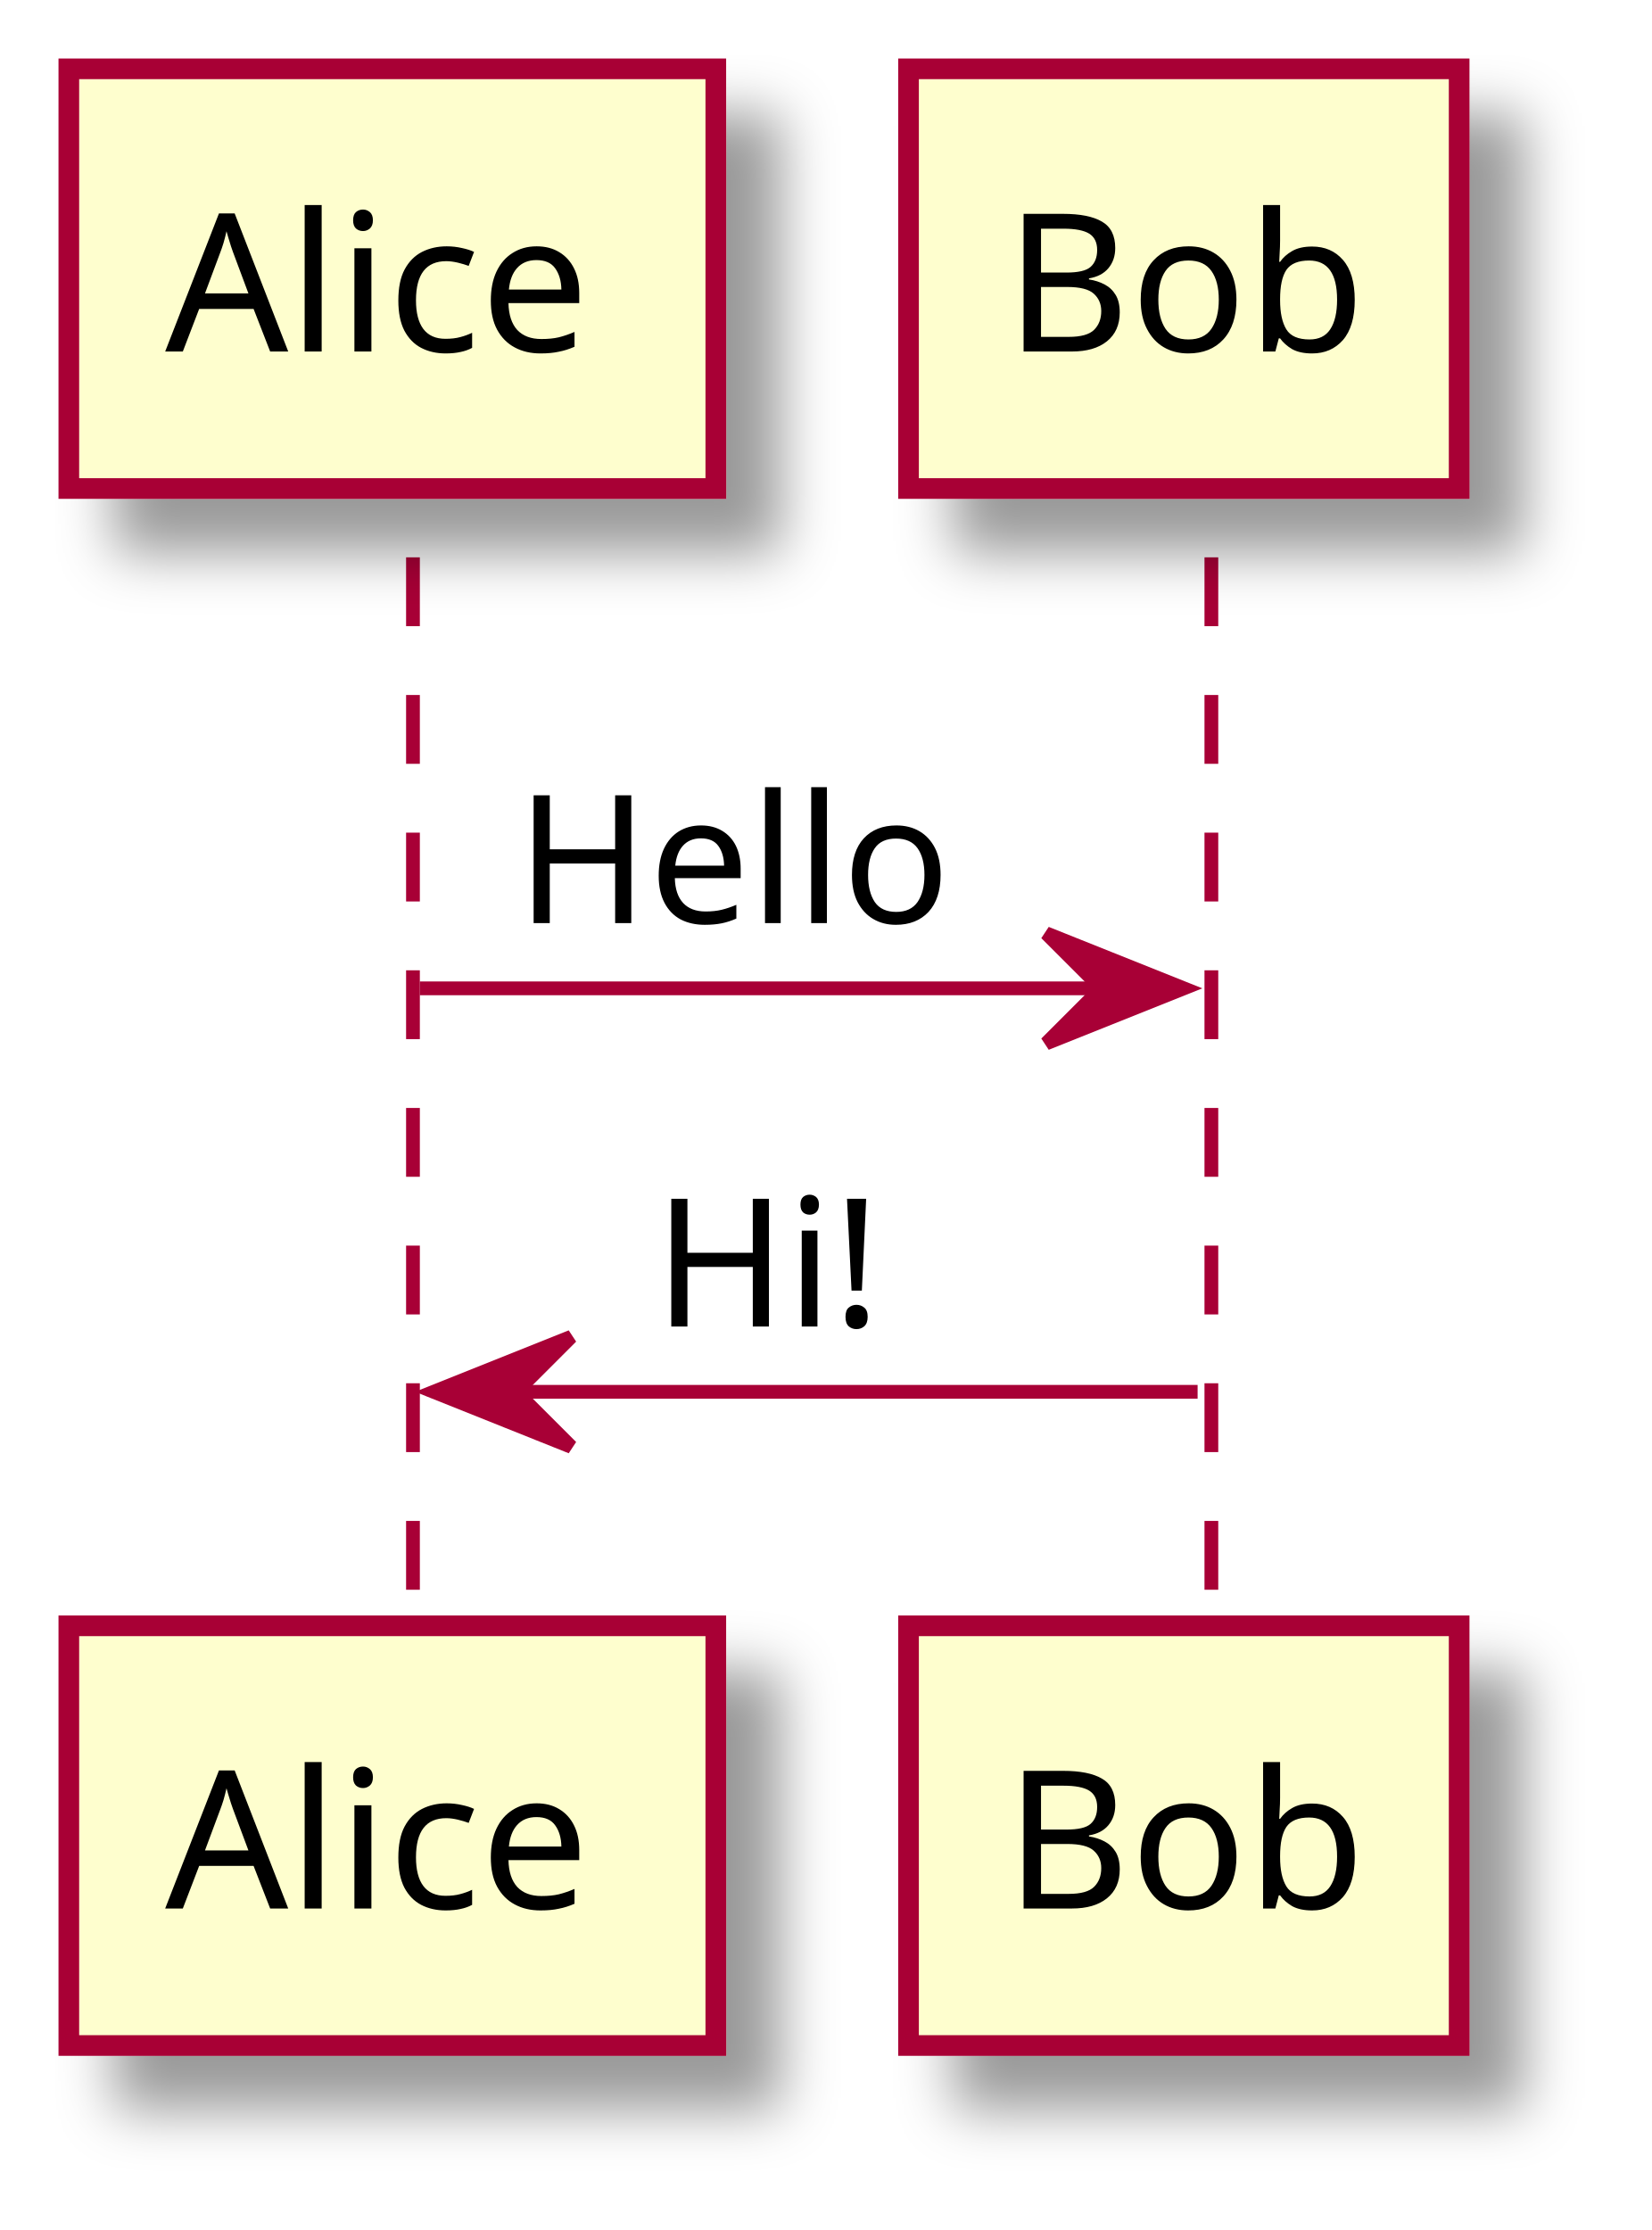
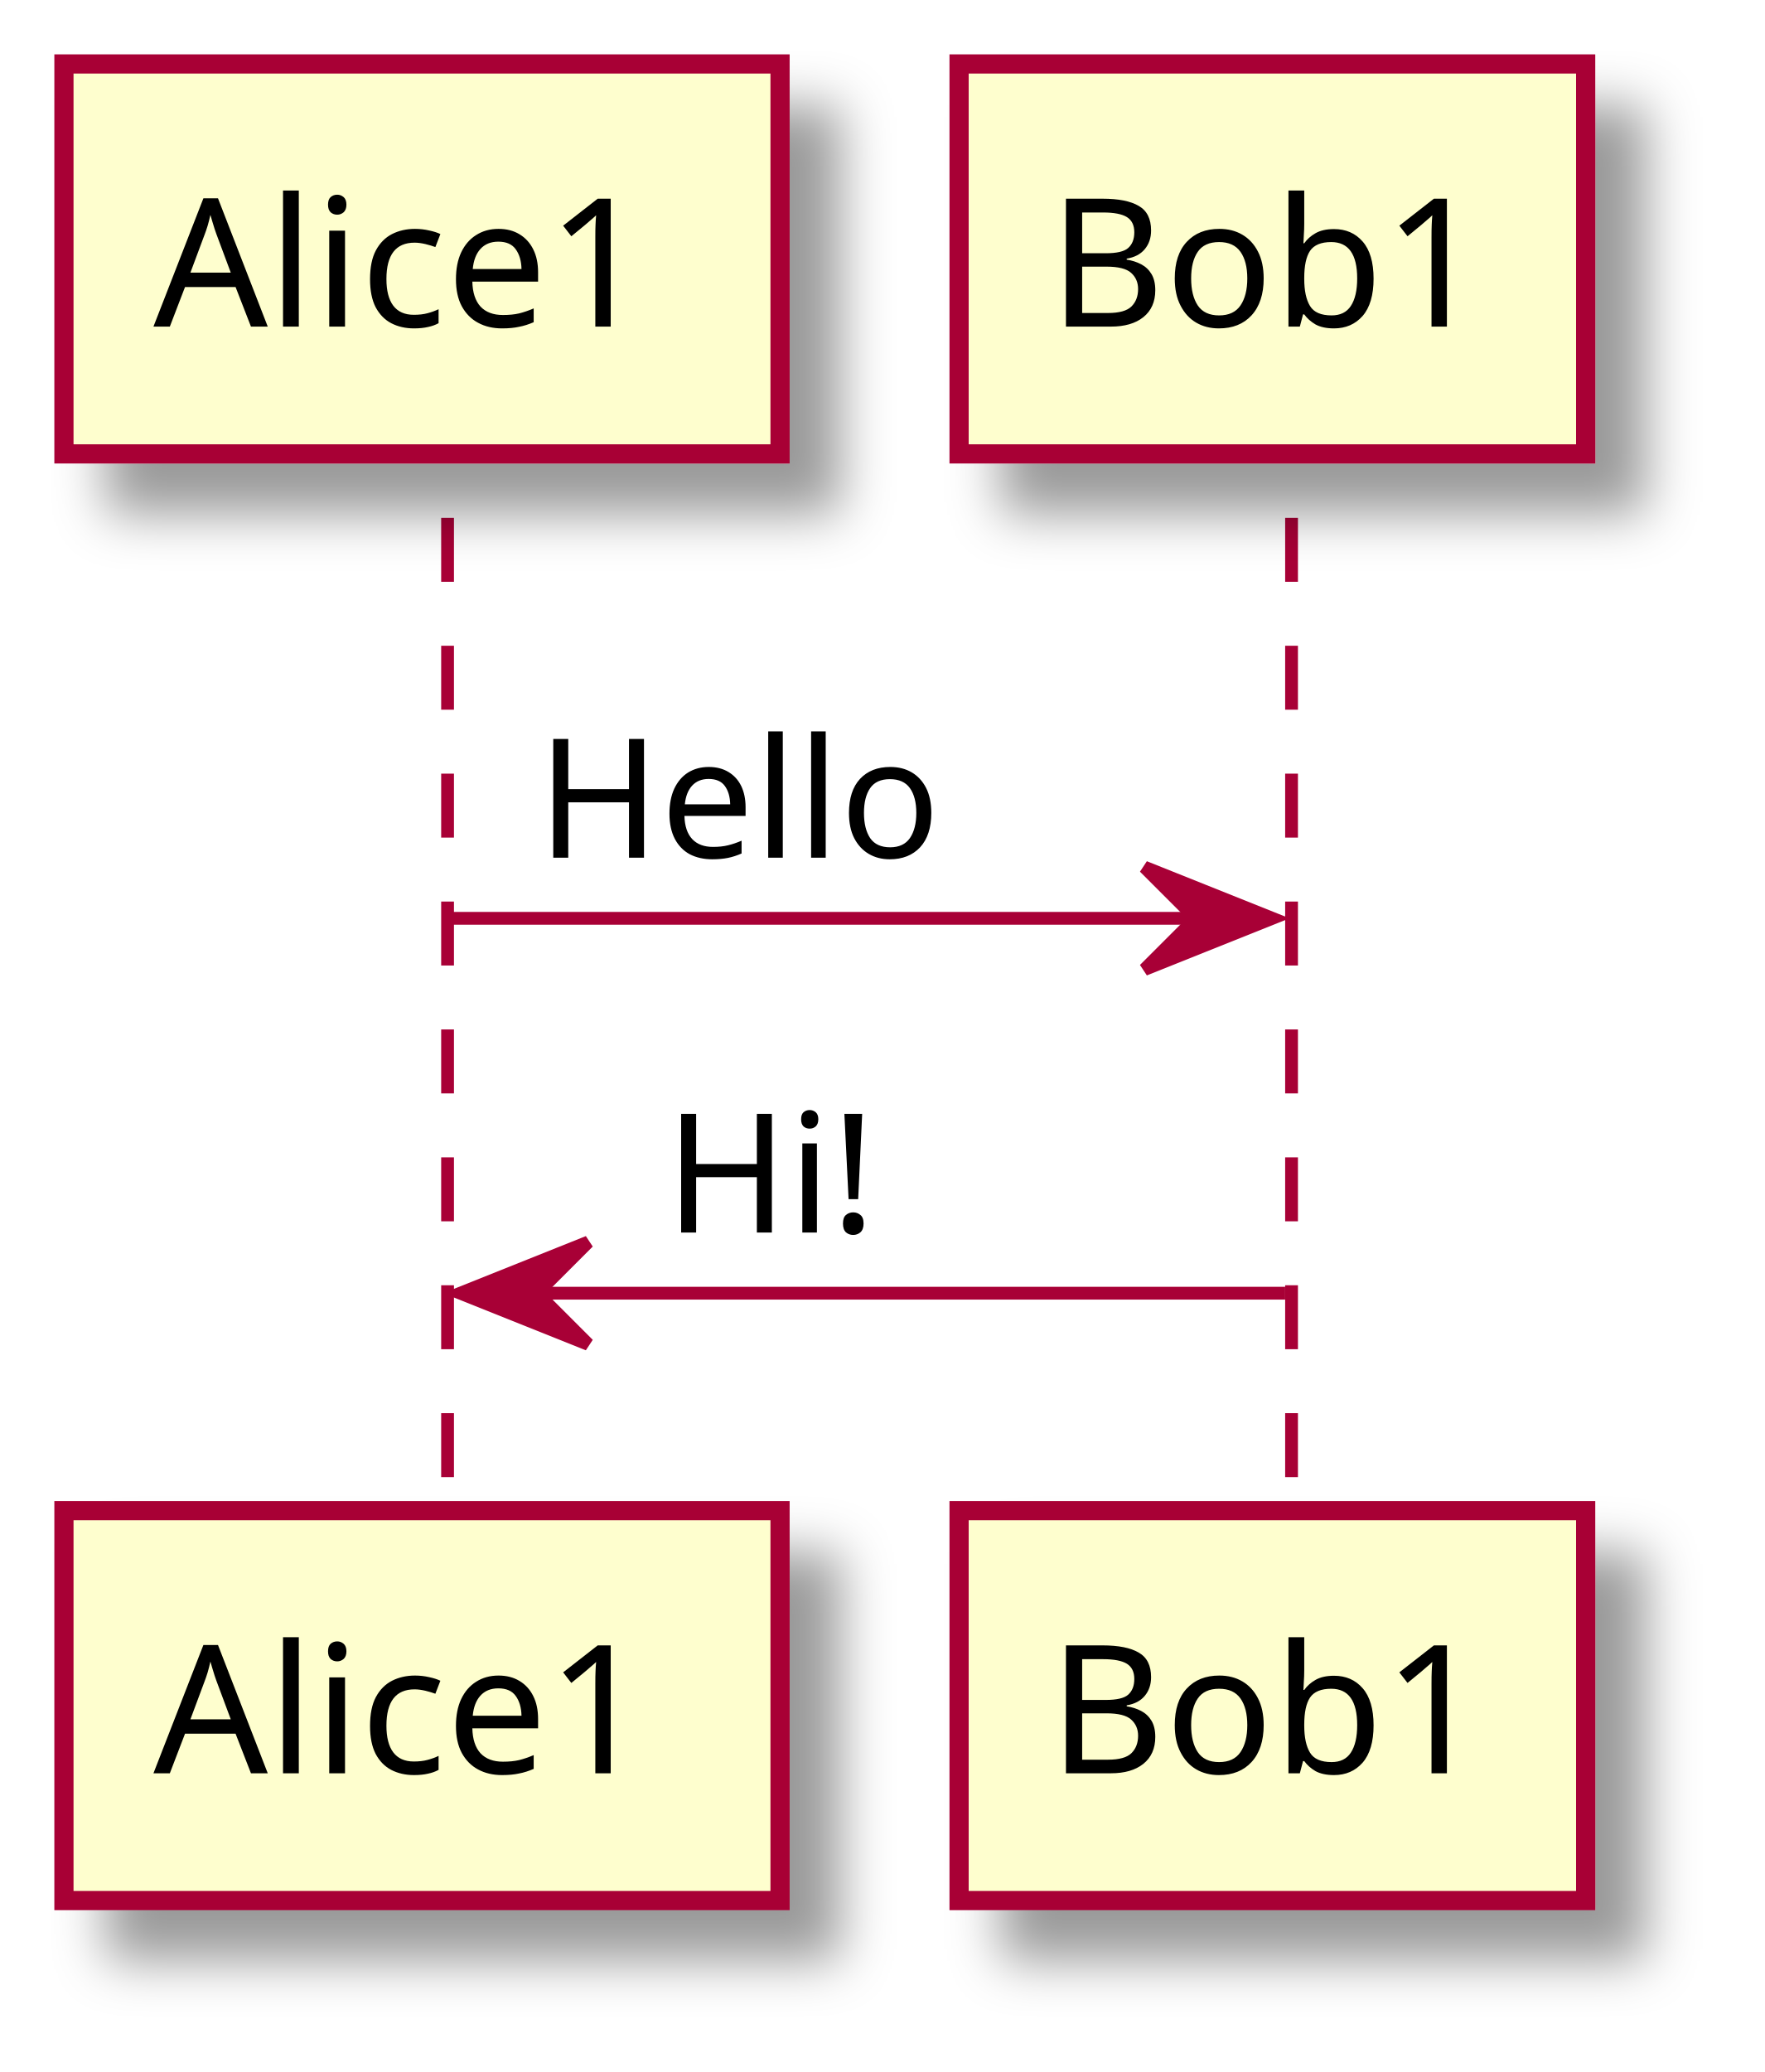
- <svg xmlns="http://www.w3.org/2000/svg" contentScriptType="application/ecmascript" contentStyleType="text/css" height="162px" preserveAspectRatio="none" style="width:120px;height:162px;" version="1.1" viewBox="0 0 120 162" width="120px" zoomAndPan="magnify">
+ <svg xmlns="http://www.w3.org/2000/svg" contentScriptType="application/ecmascript" contentStyleType="text/css" height="162px" preserveAspectRatio="none" style="width:138px;height:162px;" version="1.1" viewBox="0 0 138 162" width="138px" zoomAndPan="magnify">
  <defs>
-     <filter height="300%" id="f1oimoeabkh9v5" width="300%" x="-1" y="-1">
+     <filter height="300%" id="f1xno61rabfyld" width="300%" x="-1" y="-1">
      <feGaussianBlur result="blurOut" stdDeviation="2.0" />
      <feColorMatrix in="blurOut" result="blurOut2" type="matrix" values="0 0 0 0 0 0 0 0 0 0 0 0 0 0 0 0 0 0 .4 0" />
      <feOffset dx="4.0" dy="4.0" in="blurOut2" result="blurOut3" />
      <feBlend in="SourceGraphic" in2="blurOut3" mode="normal" />
    </filter>
  </defs>
  <g>
-     <line style="stroke:#A80036;stroke-width:1.0;stroke-dasharray:5.0,5.0;" x1="30" x2="30" y1="40.488" y2="119.109" />
-     <line style="stroke:#A80036;stroke-width:1.0;stroke-dasharray:5.0,5.0;" x1="88" x2="88" y1="40.488" y2="119.109" />
-     <rect fill="#FEFECE" filter="url(#f1oimoeabkh9v5)" height="30.488" style="stroke:#A80036;stroke-width:1.5;" width="47" x="5" y="5" />
-     <text fill="#000000" font-family="sans-serif" font-size="14" lengthAdjust="spacingAndGlyphs" textLength="33" x="12" y="25.535">Alice</text>
-     <rect fill="#FEFECE" filter="url(#f1oimoeabkh9v5)" height="30.488" style="stroke:#A80036;stroke-width:1.5;" width="47" x="5" y="118.109" />
-     <text fill="#000000" font-family="sans-serif" font-size="14" lengthAdjust="spacingAndGlyphs" textLength="33" x="12" y="138.644">Alice</text>
-     <rect fill="#FEFECE" filter="url(#f1oimoeabkh9v5)" height="30.488" style="stroke:#A80036;stroke-width:1.5;" width="40" x="66" y="5" />
-     <text fill="#000000" font-family="sans-serif" font-size="14" lengthAdjust="spacingAndGlyphs" textLength="26" x="73" y="25.535">Bob</text>
-     <rect fill="#FEFECE" filter="url(#f1oimoeabkh9v5)" height="30.488" style="stroke:#A80036;stroke-width:1.5;" width="40" x="66" y="118.109" />
-     <text fill="#000000" font-family="sans-serif" font-size="14" lengthAdjust="spacingAndGlyphs" textLength="26" x="73" y="138.644">Bob</text>
-     <polygon fill="#A80036" points="76,67.799,86,71.799,76,75.799,80,71.799" style="stroke:#A80036;stroke-width:1.0;" />
-     <line style="stroke:#A80036;stroke-width:1.0;" x1="30.5" x2="82" y1="71.799" y2="71.799" />
-     <text fill="#000000" font-family="sans-serif" font-size="13" lengthAdjust="spacingAndGlyphs" textLength="33" x="37.5" y="67.057">Hello</text>
-     <polygon fill="#A80036" points="41.5,97.109,31.5,101.109,41.5,105.109,37.5,101.109" style="stroke:#A80036;stroke-width:1.0;" />
-     <line style="stroke:#A80036;stroke-width:1.0;" x1="35.5" x2="87" y1="101.109" y2="101.109" />
-     <text fill="#000000" font-family="sans-serif" font-size="13" lengthAdjust="spacingAndGlyphs" textLength="18" x="47.5" y="96.367">Hi!</text>
+     <line style="stroke:#A80036;stroke-width:1.0;stroke-dasharray:5.0,5.0;" x1="35" x2="35" y1="40.488" y2="119.109" />
+     <line style="stroke:#A80036;stroke-width:1.0;stroke-dasharray:5.0,5.0;" x1="101" x2="101" y1="40.488" y2="119.109" />
+     <rect fill="#FEFECE" filter="url(#f1xno61rabfyld)" height="30.488" style="stroke:#A80036;stroke-width:1.5;" width="56" x="5" y="5" />
+     <text fill="#000000" font-family="sans-serif" font-size="14" lengthAdjust="spacingAndGlyphs" textLength="42" x="12" y="25.535">Alice1</text>
+     <rect fill="#FEFECE" filter="url(#f1xno61rabfyld)" height="30.488" style="stroke:#A80036;stroke-width:1.5;" width="56" x="5" y="118.109" />
+     <text fill="#000000" font-family="sans-serif" font-size="14" lengthAdjust="spacingAndGlyphs" textLength="42" x="12" y="138.644">Alice1</text>
+     <rect fill="#FEFECE" filter="url(#f1xno61rabfyld)" height="30.488" style="stroke:#A80036;stroke-width:1.5;" width="49" x="75" y="5" />
+     <text fill="#000000" font-family="sans-serif" font-size="14" lengthAdjust="spacingAndGlyphs" textLength="35" x="82" y="25.535">Bob1</text>
+     <rect fill="#FEFECE" filter="url(#f1xno61rabfyld)" height="30.488" style="stroke:#A80036;stroke-width:1.5;" width="49" x="75" y="118.109" />
+     <text fill="#000000" font-family="sans-serif" font-size="14" lengthAdjust="spacingAndGlyphs" textLength="35" x="82" y="138.644">Bob1</text>
+     <polygon fill="#A80036" points="89.5,67.799,99.5,71.799,89.5,75.799,93.5,71.799" style="stroke:#A80036;stroke-width:1.0;" />
+     <line style="stroke:#A80036;stroke-width:1.0;" x1="35" x2="95.5" y1="71.799" y2="71.799" />
+     <text fill="#000000" font-family="sans-serif" font-size="13" lengthAdjust="spacingAndGlyphs" textLength="33" x="42" y="67.057">Hello</text>
+     <polygon fill="#A80036" points="46,97.109,36,101.109,46,105.109,42,101.109" style="stroke:#A80036;stroke-width:1.0;" />
+     <line style="stroke:#A80036;stroke-width:1.0;" x1="40" x2="100.5" y1="101.109" y2="101.109" />
+     <text fill="#000000" font-family="sans-serif" font-size="13" lengthAdjust="spacingAndGlyphs" textLength="18" x="52" y="96.367">Hi!</text>
  </g>
</svg>
